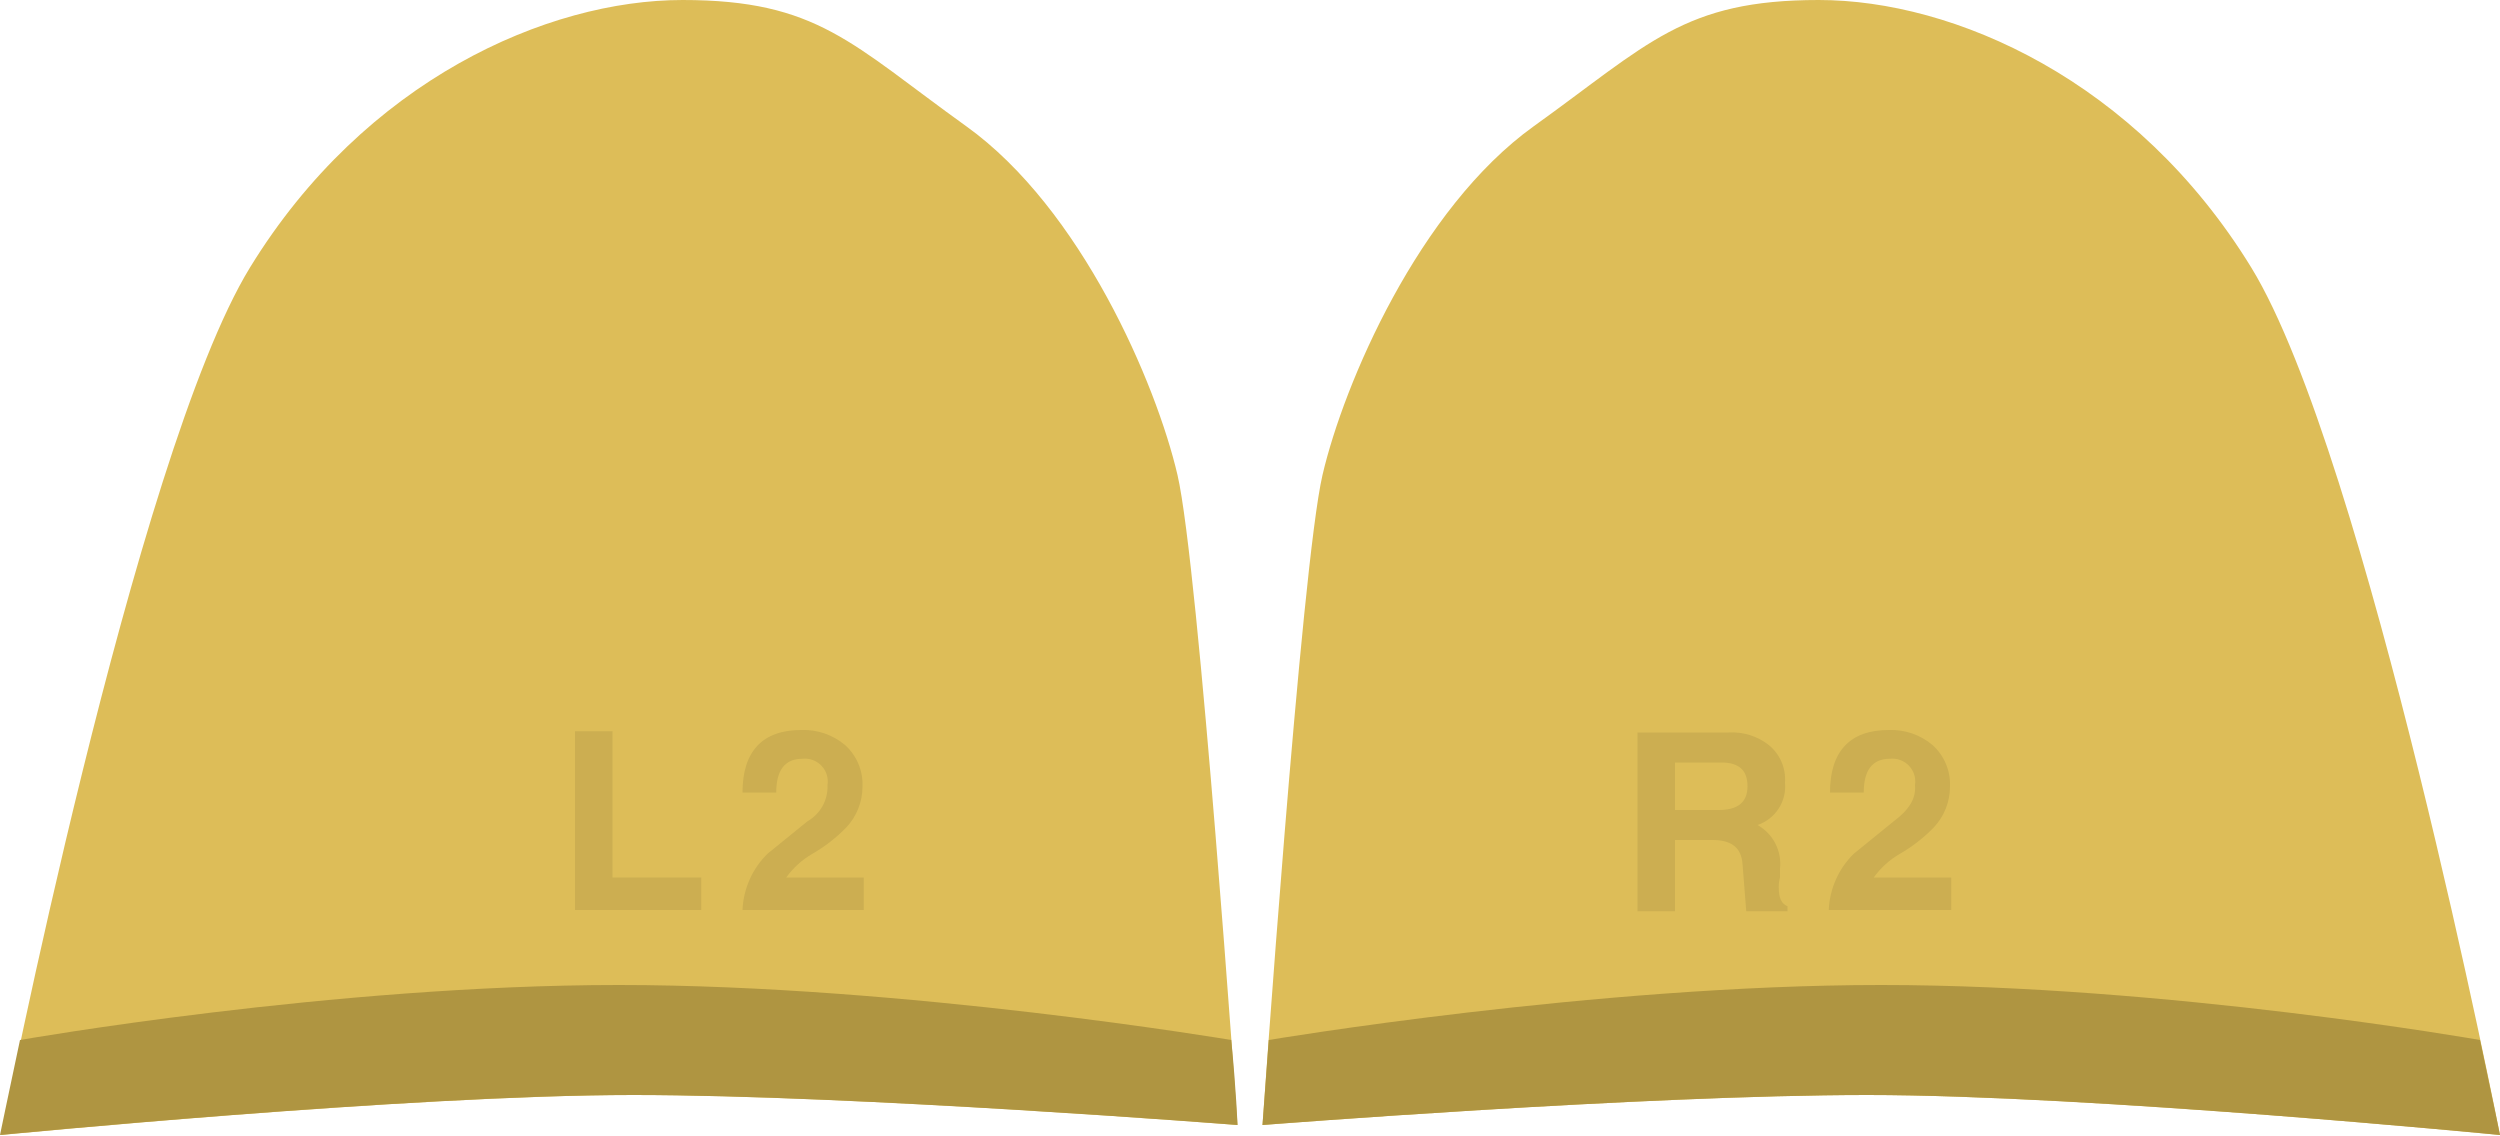
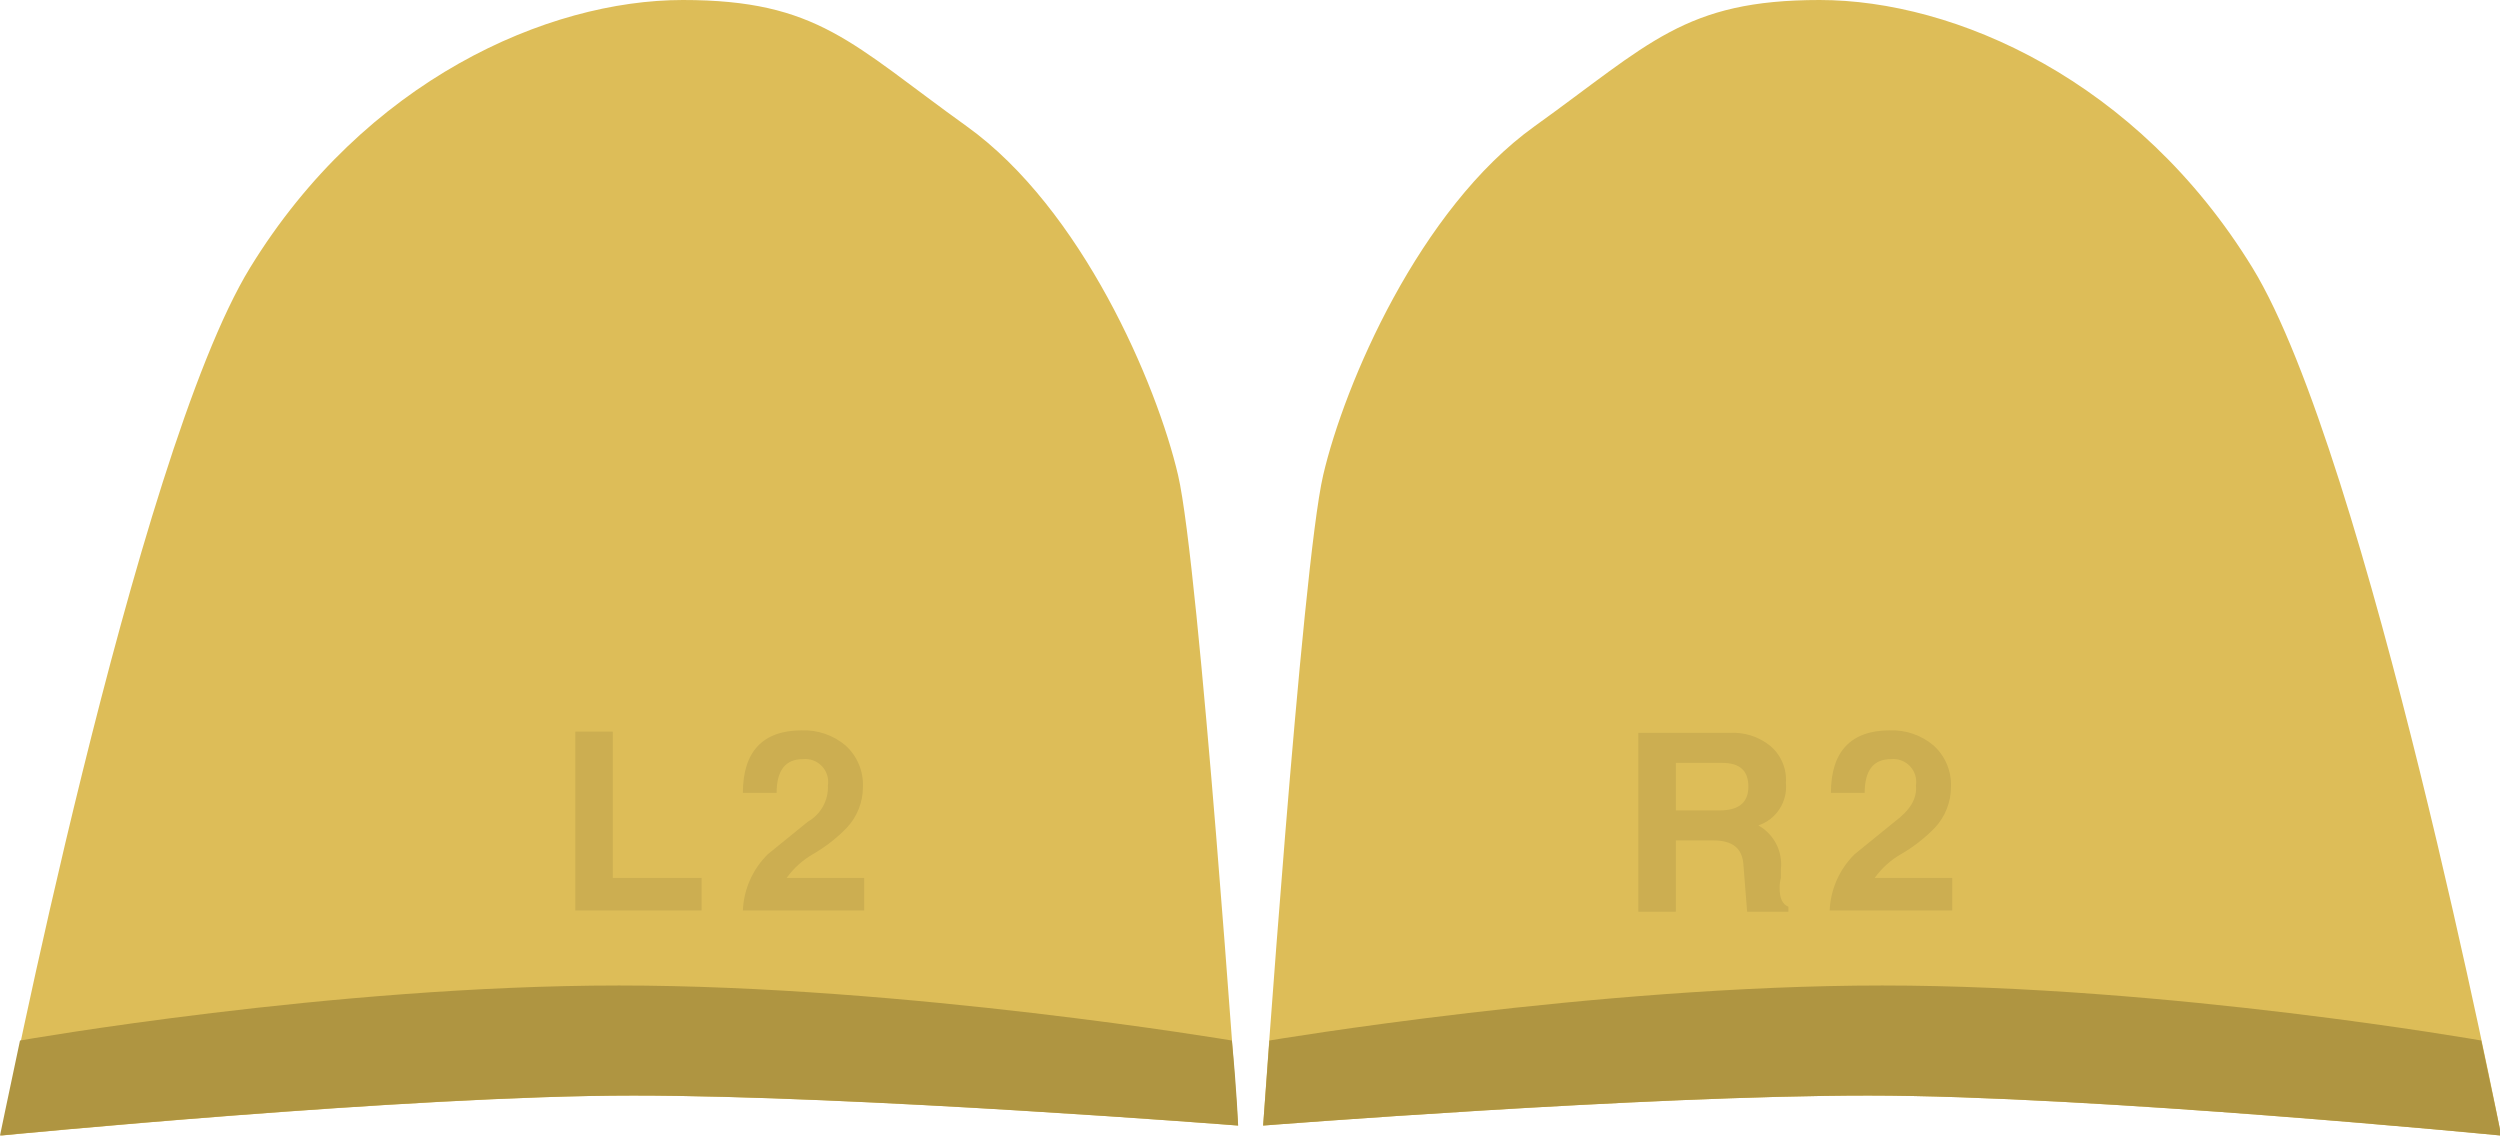
- <svg xmlns="http://www.w3.org/2000/svg" viewBox="0 0 200 90.8">
+ <svg xmlns="http://www.w3.org/2000/svg" width="199.9" height="90.8" viewBox="0 0 199.9 90.8">
  <defs>
    <style>.cls-1{fill:#ddbd58;}.cls-2{fill:#af9541;}.cls-3{opacity:0.08;}</style>
  </defs>
  <g id="Ebene_2" data-name="Ebene 2">
    <g id="Layer_1" data-name="Layer 1">
      <path class="cls-1" d="M200,90.8s-32.7-3.2-50.6-3.2S101,90,101,90s3.1-44.7,4.8-52,7.7-21.3,16.9-27.9S134.7,0,145.5,0s25.4,6.4,34.6,21.4S200,90.8,200,90.8Z" />
      <path class="cls-2" d="M101.5,83.2s26.1-4.4,49-4.4,47.9,4.4,47.9,4.4c1,4.7,1.6,7.6,1.6,7.6s-32.7-3.2-50.6-3.2S101,90,101,90,101.2,87.3,101.5,83.2Z" />
      <g class="cls-3">
        <path d="M151.5,65.7l-3.2,2.6a6.71,6.71,0,0,0-2,4.5h9.8V70.2h-6.2a6.71,6.71,0,0,1,2.1-1.9,12.47,12.47,0,0,0,2.7-2.1,4.77,4.77,0,0,0,1.3-3.3,4.22,4.22,0,0,0-1.4-3.3,5.13,5.13,0,0,0-3.5-1.2c-3.1,0-4.7,1.7-4.7,5h2.7q0-2.7,2.1-2.7a1.83,1.83,0,0,1,2,2.1C153.3,63.9,152.7,64.8,151.5,65.7Z" />
        <path d="M134,67.2h3c1.5,0,2.3.6,2.4,1.9s.2,2.5.3,3.8H143v-.4c-.5-.2-.7-.7-.7-1.5a2.81,2.81,0,0,1,.1-.8v-.7a3.56,3.56,0,0,0-1.8-3.5,3.25,3.25,0,0,0,2.2-3.4,3.54,3.54,0,0,0-1.3-3,4.72,4.72,0,0,0-3.2-1H131V72.9h3Zm0-6.2h3.7c1.4,0,2.1.6,2.1,1.9s-.8,1.9-2.3,1.9H134Z" />
      </g>
      <path class="cls-1" d="M.1,90.8s32.7-3.2,50.6-3.2S99,90,99,90s-3.1-44.7-4.8-52S86.5,16.7,77.3,10.1,65.4,0,54.6,0,29.2,6.4,20,21.4.1,90.8.1,90.8Z" />
      <path class="cls-2" d="M98.5,83.2s-26.1-4.4-49-4.4S1.6,83.2,1.6,83.2C.6,87.9,0,90.8,0,90.8s32.7-3.2,50.6-3.2S99,90,99,90,98.9,87.3,98.5,83.2Z" />
      <g class="cls-3">
        <path d="M64.6,65.7l-3.2,2.6a6.71,6.71,0,0,0-2,4.5h9.7V70.2H62.9A6.71,6.71,0,0,1,65,68.3a12.47,12.47,0,0,0,2.7-2.1A4.77,4.77,0,0,0,69,62.9a4.22,4.22,0,0,0-1.4-3.3,5.13,5.13,0,0,0-3.5-1.2c-3.1,0-4.7,1.7-4.7,5h2.7q0-2.7,2.1-2.7a1.83,1.83,0,0,1,2,2.1A3.17,3.17,0,0,1,64.6,65.7Z" />
        <polygon points="56.1 70.2 49 70.2 49 58.5 46 58.5 46 72.8 56.1 72.8 56.1 70.2" />
      </g>
    </g>
  </g>
</svg>
